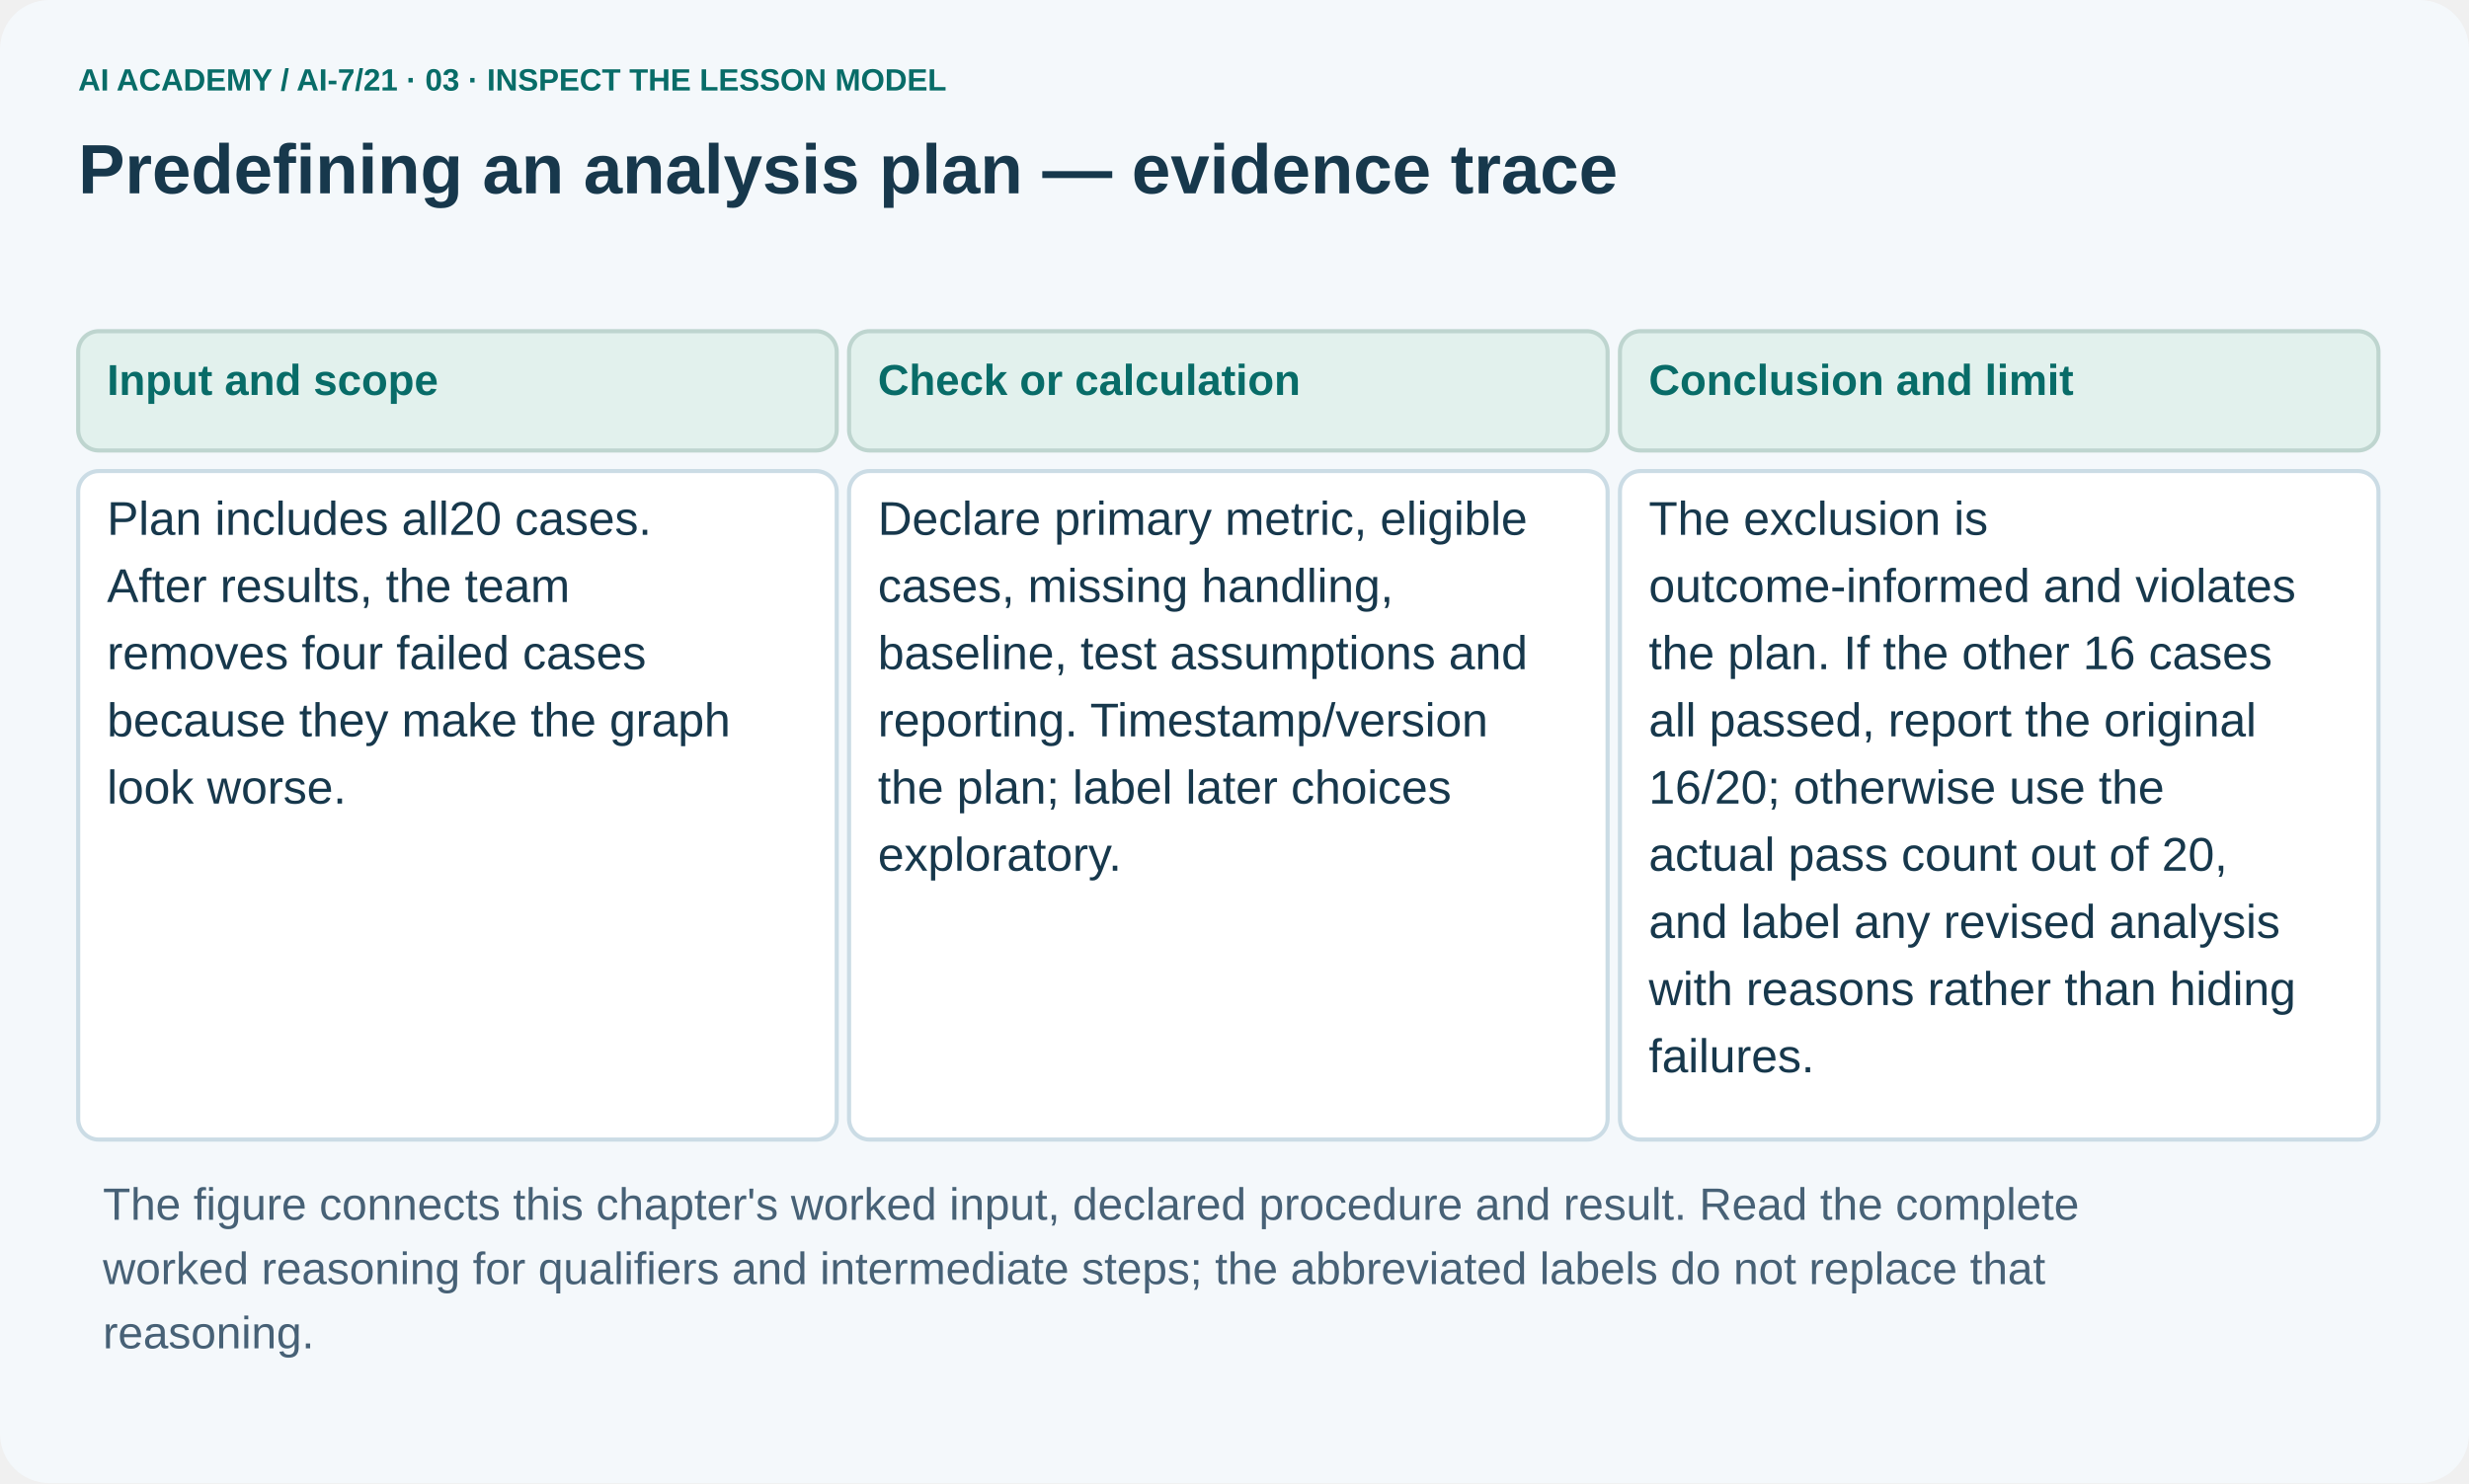
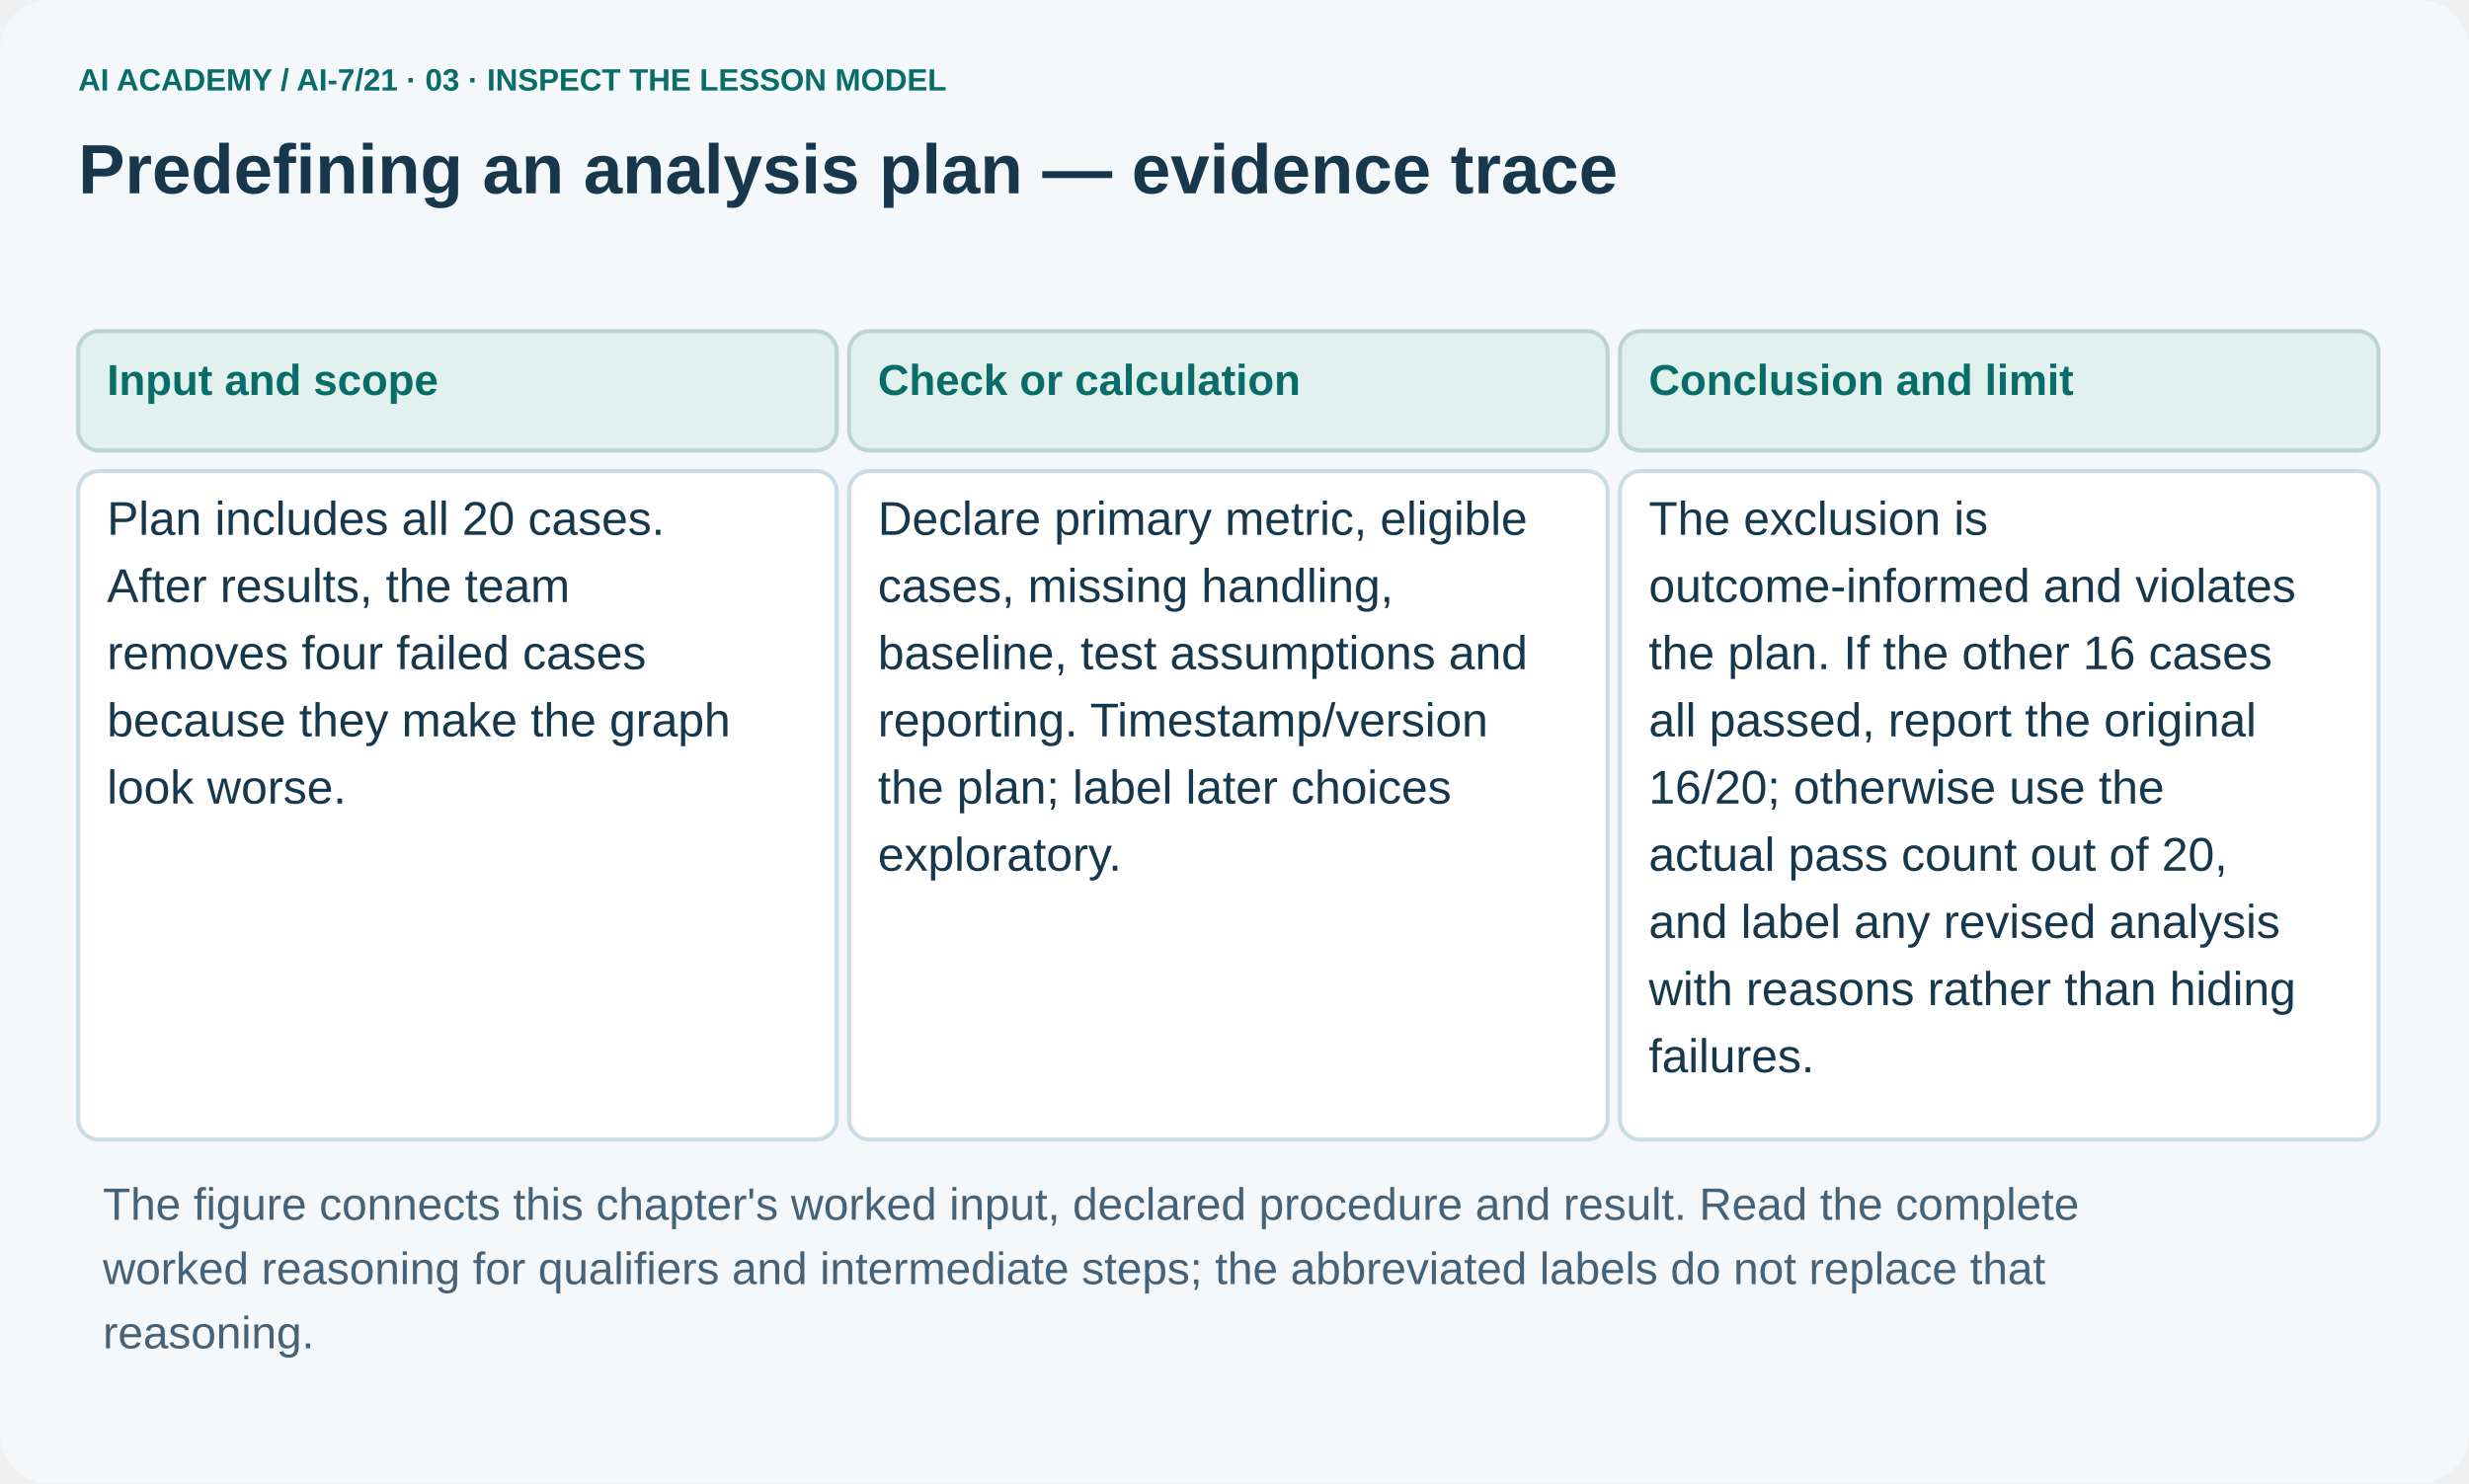
<svg xmlns="http://www.w3.org/2000/svg" width="1200" height="721" viewBox="0 0 1200 721" role="img" aria-labelledby="title desc">
  <defs>
    <marker id="arrow" viewBox="0 0 10 10" refX="9" refY="5" markerWidth="8" markerHeight="8" orient="auto">
      <path d="M0 0L10 5L0 10" fill="#7892a4" />
    </marker>
  </defs>
  <rect width="1200" height="721" rx="24" fill="#f4f8fb" />
  <g font-family="Arial, Helvetica, sans-serif">
    <text x="38" y="44" fill="#086c68" font-size="15" font-weight="750">
      <tspan x="38" dy="0">AI ACADEMY / AI-7/21 · 03 · INSPECT THE LESSON MODEL</tspan>
    </text>
    <text x="38" y="94" fill="#17384c" font-size="34" font-weight="750">
      <tspan x="38" dy="0">Predefining an analysis plan — evidence trace</tspan>
    </text>
    <rect x="38.0" y="161" width="368.667" height="58" rx="10" fill="#e2f1ed" stroke="#bed5cf" stroke-width="2" />
    <text x="52.0" y="192" fill="#086c68" font-size="21" font-weight="750">
      <tspan x="52.0" dy="0">Input and scope</tspan>
    </text>
    <rect x="412.667" y="161" width="368.667" height="58" rx="10" fill="#e2f1ed" stroke="#bed5cf" stroke-width="2" />
    <text x="426.667" y="192" fill="#086c68" font-size="21" font-weight="750">
      <tspan x="426.667" dy="0">Check or calculation</tspan>
    </text>
    <rect x="787.333" y="161" width="368.667" height="58" rx="10" fill="#e2f1ed" stroke="#bed5cf" stroke-width="2" />
    <text x="801.333" y="192" fill="#086c68" font-size="21" font-weight="750">
      <tspan x="801.333" dy="0">Conclusion and limit</tspan>
    </text>
    <rect x="38.0" y="229" width="368.667" height="325" rx="10" fill="#fff" stroke="#cbdce5" stroke-width="2" />
    <text x="52.0" y="260" fill="#17384c" font-size="23" font-weight="500">
-       <tspan x="52.0" dy="0">Plan includes all20 cases.</tspan>
+       <tspan x="52.0" dy="0">Plan includes all 20 cases.</tspan>
      <tspan x="52.0" dy="32.66">After results, the team</tspan>
      <tspan x="52.0" dy="32.66">removes four failed cases</tspan>
      <tspan x="52.0" dy="32.66">because they make the graph</tspan>
      <tspan x="52.0" dy="32.66">look worse.</tspan>
    </text>
    <rect x="412.667" y="229" width="368.667" height="325" rx="10" fill="#fff" stroke="#cbdce5" stroke-width="2" />
    <text x="426.667" y="260" fill="#17384c" font-size="23" font-weight="500">
      <tspan x="426.667" dy="0">Declare primary metric, eligible</tspan>
      <tspan x="426.667" dy="32.66">cases, missing handling,</tspan>
      <tspan x="426.667" dy="32.66">baseline, test assumptions and</tspan>
      <tspan x="426.667" dy="32.66">reporting. Timestamp/version</tspan>
      <tspan x="426.667" dy="32.66">the plan; label later choices</tspan>
      <tspan x="426.667" dy="32.66">exploratory.</tspan>
    </text>
    <rect x="787.333" y="229" width="368.667" height="325" rx="10" fill="#fff" stroke="#cbdce5" stroke-width="2" />
    <text x="801.333" y="260" fill="#17384c" font-size="23" font-weight="500">
      <tspan x="801.333" dy="0">The exclusion is</tspan>
      <tspan x="801.333" dy="32.66">outcome-informed and violates</tspan>
      <tspan x="801.333" dy="32.66">the plan. If the other 16 cases</tspan>
      <tspan x="801.333" dy="32.66">all passed, report the original</tspan>
      <tspan x="801.333" dy="32.66">16/20; otherwise use the</tspan>
      <tspan x="801.333" dy="32.66">actual pass count out of 20,</tspan>
      <tspan x="801.333" dy="32.66">and label any revised analysis</tspan>
      <tspan x="801.333" dy="32.66">with reasons rather than hiding</tspan>
      <tspan x="801.333" dy="32.66">failures.</tspan>
    </text>
    <text x="50" y="593" fill="#476176" font-size="22" font-weight="500">
      <tspan x="50" dy="0">The figure connects this chapter's worked input, declared procedure and result. Read the complete</tspan>
      <tspan x="50" dy="31.24">worked reasoning for qualifiers and intermediate steps; the abbreviated labels do not replace that</tspan>
      <tspan x="50" dy="31.24">reasoning.</tspan>
    </text>
  </g>
</svg>
